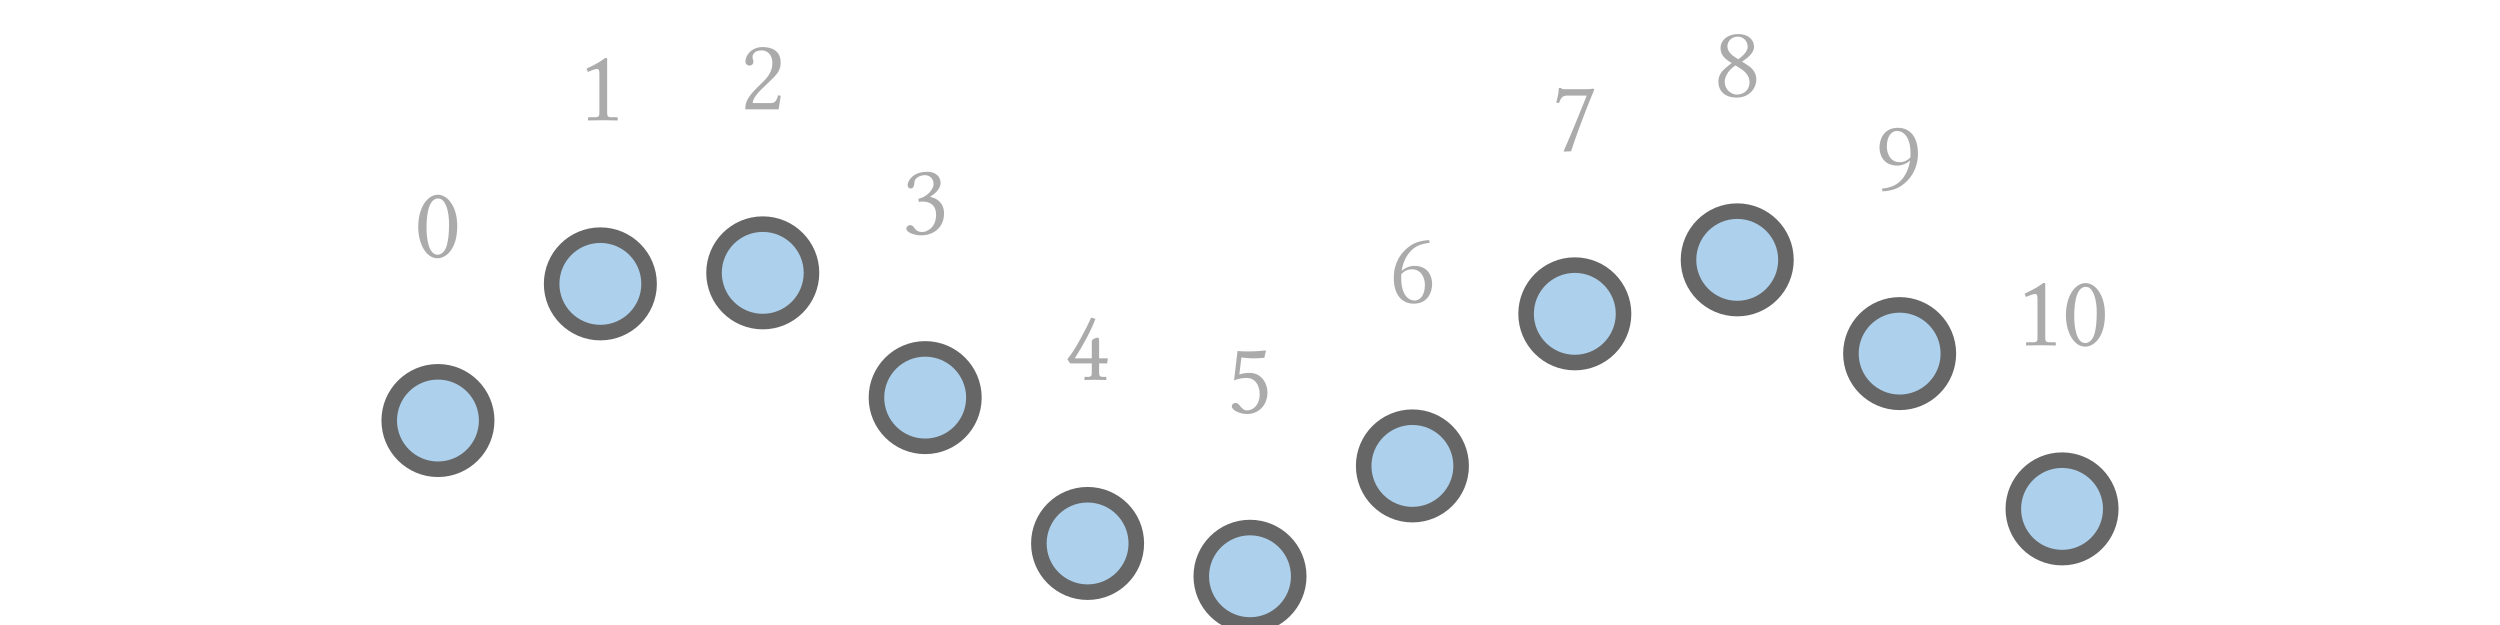
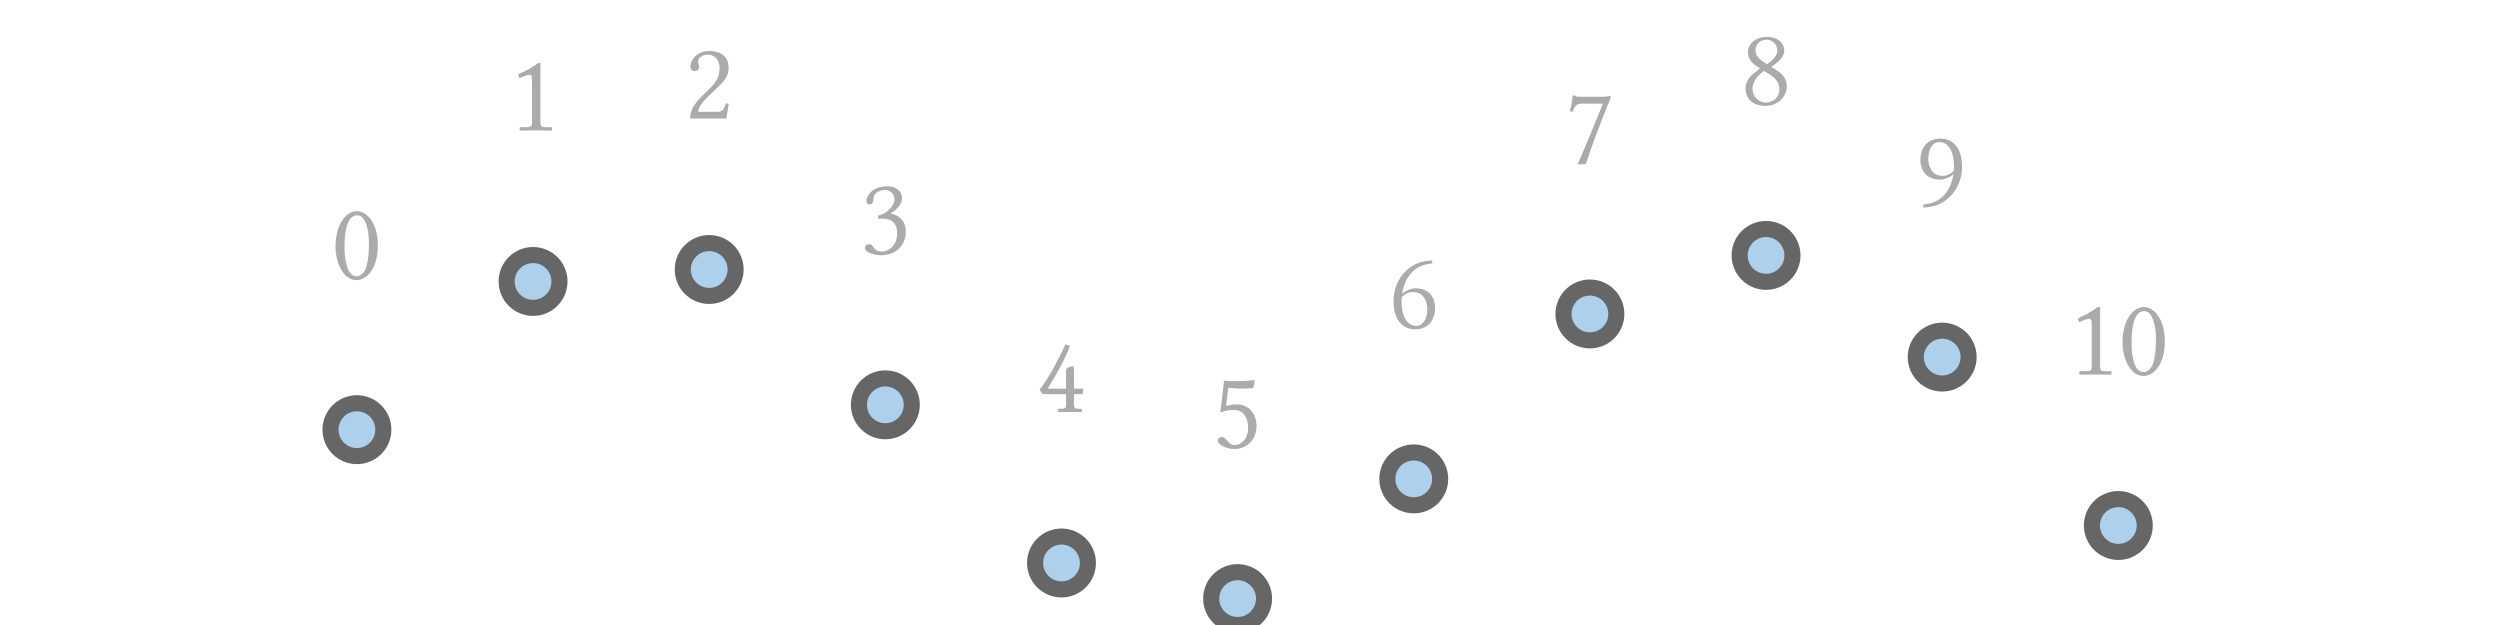
<svg xmlns="http://www.w3.org/2000/svg" height="100" stroke-opacity="1" viewBox="0 0 400 100" font-size="1" width="400" stroke="rgb(0,0,0)" version="1.1">
  <defs />
  <g stroke-linejoin="miter" stroke-opacity="1.0" fill-opacity="0.33" stroke="rgb(0,0,0)" fill-rule="evenodd" stroke-width="0.0" fill="rgb(0,0,0)" stroke-linecap="butt" stroke-miterlimit="10.0">
-     <path d="M 322.378,55.256 ZM 325.619,47.034 c -0.328,-0 -1.086,0.31 -1.465 0.483l -0.207,-0.534 c 1.517,-0.707 2.103,-1.069 2.965 -1.689h 0.328 v 8.671 c 0,0.621 0.086,0.793 0.655 0.793h 0.896 c 0.052,-0 0.138,0.035 0.138 0.138v 0.379 l -2.361,-0.035 l -2.396,0.035 v -0.379 c 0.017,-0.052 0.035,-0.138 0.138 -0.138h 1.034 c 0.655,-0 0.655,-0.293 0.655 -0.793v -5.93 c 0,-0.586 0,-1 -0.379 -1ZM 329.928,55.256 ZM 333.703,45.896 c -0.741,-0 -1.827,0.724 -1.827 4.74c 0,1.413 0.259,4.258 1.776 4.258c 0.293,-0 1.12,-0.19 1.482 -1.534c 0.224,-0.827 0.345,-1.862 0.345 -3.361c 0,-2.189 -0.552,-3.413 -1.052 -3.844c -0.19,-0.172 -0.448,-0.259 -0.724 -0.259ZM 333.703,45.896 ZM 333.634,55.463 c -1.844,-0 -3.086,-2.361 -3.086 -4.999c 0,-3.223 1.534,-5.171 3.155 -5.171c 0.741,-0 1.482,0.465 1.982 1.138c 0.724,0.965 1.103,2.258 1.103 3.878c 0,3.827 -1.896,5.154 -3.155 5.154Z" />
+     <path d="M 330.744,59.928 ZM 334.259,51.011 c -0.355,-0 -1.178,0.337 -1.589 0.523l -0.224,-0.58 c 1.645,-0.766 2.281,-1.159 3.216 -1.832h 0.355 v 9.404 c 0,0.673 0.093,0.86 0.71 0.86h 0.972 c 0.056,-0 0.15,0.037 0.15 0.15v 0.411 l -2.561,-0.037 l -2.599,0.037 v -0.411 c 0.019,-0.056 0.037,-0.15 0.15 -0.15h 1.122 c 0.71,-0 0.71,-0.318 0.71 -0.86v -6.431 c 0,-0.636 0,-1.084 -0.411 -1.084ZM 338.933,59.928 ZM 343.027,49.777 c -0.804,-0 -1.982,0.785 -1.982 5.141c 0,1.533 0.28,4.618 1.926 4.618c 0.318,-0 1.215,-0.206 1.608 -1.664c 0.243,-0.897 0.374,-2.019 0.374 -3.646c 0,-2.374 -0.598,-3.702 -1.14 -4.169c -0.206,-0.187 -0.486,-0.28 -0.785 -0.28ZM 343.027,49.777 ZM 342.952,60.152 c -2,-0 -3.346,-2.561 -3.346 -5.421c 0,-3.496 1.664,-5.609 3.421 -5.609c 0.804,-0 1.608,0.505 2.15 1.234c 0.785,1.047 1.196,2.449 1.196 4.206c 0,4.15 -2.056,5.59 -3.421 5.59Z" />
  </g>
-   <g stroke-linejoin="miter" stroke-opacity="1.0" fill-opacity="0.5" stroke="rgb(102,102,102)" stroke-width="2.489" fill="rgb(93,165,218)" stroke-linecap="butt" stroke-miterlimit="10.0">
-     <path d="M 337.724,81.423 c 0,-4.305 -3.49,-7.796 -7.796 -7.796c -4.305,-0 -7.796,3.49 -7.796 7.796c -0,4.305 3.49,7.796 7.796 7.796c 4.305,0 7.796,-3.49 7.796 -7.796Z" />
+   <g stroke-linejoin="miter" stroke-opacity="1.0" fill-opacity="0.5" stroke="rgb(102,102,102)" stroke-width="2.573" fill="rgb(93,165,218)" stroke-linecap="butt" stroke-miterlimit="10.0">
+     <path d="M 343.16,84.079 c 0,-2.335 -1.893,-4.227 -4.227 -4.227c -2.335,-0 -4.227,1.893 -4.227 4.227c -0,2.335 1.893,4.227 4.227 4.227c 2.335,0 4.227,-1.893 4.227 -4.227Z" />
  </g>
  <g stroke-linejoin="miter" stroke-opacity="1.0" fill-opacity="0.33" stroke="rgb(0,0,0)" fill-rule="evenodd" stroke-width="0.0" fill="rgb(0,0,0)" stroke-linecap="butt" stroke-miterlimit="10.0">
-     <path d="M 300.167,30.41 ZM 305.666,25.17 c 0,-0.172 0.017,-0.431 0.017 -0.603c 0,-2.896 -1.293,-3.62 -2.172 -3.62c -0.793,-0 -1.62,0.741 -1.62 2.534c 0,0.827 0.414,2.465 2.051 2.465c 0.362,-0 1.017,-0.035 1.724 -0.776ZM 305.666,25.17 ZM 301.133,30.169 c 1.138,-0.103 2.086,-0.397 2.93 -1.207c 0.776,-0.776 1.345,-1.931 1.551 -3.31c -0.397,0.483 -1.362,0.845 -2 0.845c -2.551,-0 -2.896,-2.103 -2.896 -2.896c 0,-1.172 0.586,-3.155 2.965 -3.155c 1.276,-0 3.189,0.741 3.189 4.171c 0,1.586 -0.552,3.137 -1.724 4.327c -1.103,1.12 -2.275,1.586 -3.965 1.672Z" />
+     <path d="M 306.656,32.981 ZM 312.62,27.298 c 0,-0.187 0.019,-0.467 0.019 -0.654c 0,-3.141 -1.402,-3.926 -2.356 -3.926c -0.86,-0 -1.757,0.804 -1.757 2.748c 0,0.897 0.449,2.673 2.225 2.673c 0.393,-0 1.103,-0.037 1.869 -0.841ZM 312.62,27.298 ZM 307.703,32.72 c 1.234,-0.112 2.262,-0.43 3.178 -1.309c 0.841,-0.841 1.458,-2.094 1.683 -3.589c -0.43,0.523 -1.477,0.916 -2.169 0.916c -2.767,-0 -3.141,-2.281 -3.141 -3.141c 0,-1.271 0.636,-3.421 3.216 -3.421c 1.383,-0 3.459,0.804 3.459 4.524c 0,1.72 -0.598,3.402 -1.869 4.692c -1.196,1.215 -2.468,1.72 -4.3 1.813Z" />
  </g>
-   <g stroke-linejoin="miter" stroke-opacity="1.0" fill-opacity="0.5" stroke="rgb(102,102,102)" stroke-width="2.489" fill="rgb(93,165,218)" stroke-linecap="butt" stroke-miterlimit="10.0">
-     <path d="M 311.738,56.577 c 0,-4.305 -3.49,-7.796 -7.796 -7.796c -4.305,-0 -7.796,3.49 -7.796 7.796c -0,4.305 3.49,7.796 7.796 7.796c 4.305,0 7.796,-3.49 7.796 -7.796Z" />
+   <g stroke-linejoin="miter" stroke-opacity="1.0" fill-opacity="0.5" stroke="rgb(102,102,102)" stroke-width="2.573" fill="rgb(93,165,218)" stroke-linecap="butt" stroke-miterlimit="10.0">
+     <path d="M 314.978,57.133 c 0,-2.335 -1.893,-4.227 -4.227 -4.227c -2.335,-0 -4.227,1.893 -4.227 4.227c -0,2.335 1.893,4.227 4.227 4.227c 2.335,0 4.227,-1.893 4.227 -4.227Z" />
  </g>
  <g stroke-linejoin="miter" stroke-opacity="1.0" fill-opacity="0.33" stroke="rgb(0,0,0)" fill-rule="evenodd" stroke-width="0.0" fill="rgb(0,0,0)" stroke-linecap="butt" stroke-miterlimit="10.0">
-     <path d="M 274.182,15.41 ZM 278.009,5.861 c -0.983,-0 -1.62,0.776 -1.62 1.534c 0,0.5 0.207,1.103 1.241 1.776l 0.5,0.31 c 0.448,-0.328 1.5,-1.12 1.5 -2c 0,-0.758 -0.552,-1.62 -1.62 -1.62ZM 278.009,5.861 ZM 280.646,7.498 c 0,1.052 -1.189,1.879 -1.913 2.361l 1,0.655 c 0.845,0.552 1.276,1.31 1.276 2.258c 0,1.241 -1.017,2.844 -3.155 2.844c -1.724,-0 -2.913,-0.914 -2.913 -2.586c 0,-0.638 0.276,-1.379 0.948 -1.965c 0.414,-0.362 0.776,-0.672 1.189 -0.983l -0.293,-0.172 c -1,-0.621 -1.5,-1.293 -1.5 -2.206c 0,-1.258 1.138,-2.258 2.81 -2.258c 1.603,-0 2.551,0.879 2.551 2.051ZM 280.646,7.498 ZM 277.888,15.135 c 0.741,-0 2.034,-0.397 2.034 -2.034c 0,-0.776 -0.483,-1.551 -1.5 -2.172l -0.758,-0.465 c -1.396,0.931 -1.706,2.086 -1.706 2.568c 0,1.465 1.189,2.103 1.931 2.103Z" />
+     <path d="M 278.473,16.713 ZM 282.623,6.356 c -1.066,-0 -1.757,0.841 -1.757 1.664c 0,0.542 0.224,1.196 1.346 1.926l 0.542,0.337 c 0.486,-0.355 1.627,-1.215 1.627 -2.169c 0,-0.823 -0.598,-1.757 -1.757 -1.757ZM 282.623,6.356 ZM 285.484,8.132 c 0,1.14 -1.29,2.038 -2.075 2.561l 1.084,0.71 c 0.916,0.598 1.383,1.421 1.383 2.449c 0,1.346 -1.103,3.085 -3.421 3.085c -1.869,-0 -3.159,-0.991 -3.159 -2.804c 0,-0.692 0.299,-1.496 1.028 -2.131c 0.449,-0.393 0.841,-0.729 1.29 -1.066l -0.318,-0.187 c -1.084,-0.673 -1.627,-1.402 -1.627 -2.393c 0,-1.365 1.234,-2.449 3.047 -2.449c 1.739,-0 2.767,0.953 2.767 2.225ZM 285.484,8.132 ZM 282.493,16.414 c 0.804,-0 2.206,-0.43 2.206 -2.206c 0,-0.841 -0.523,-1.683 -1.627 -2.356l -0.823,-0.505 c -1.514,1.01 -1.851,2.262 -1.851 2.785c 0,1.589 1.29,2.281 2.094 2.281Z" />
  </g>
-   <g stroke-linejoin="miter" stroke-opacity="1.0" fill-opacity="0.5" stroke="rgb(102,102,102)" stroke-width="2.489" fill="rgb(93,165,218)" stroke-linecap="butt" stroke-miterlimit="10.0">
-     <path d="M 285.752,41.577 c 0,-4.305 -3.49,-7.796 -7.796 -7.796c -4.305,-0 -7.796,3.49 -7.796 7.796c -0,4.305 3.49,7.796 7.796 7.796c 4.305,0 7.796,-3.49 7.796 -7.796Z" />
+   <g stroke-linejoin="miter" stroke-opacity="1.0" fill-opacity="0.5" stroke="rgb(102,102,102)" stroke-width="2.573" fill="rgb(93,165,218)" stroke-linecap="butt" stroke-miterlimit="10.0">
+     <path d="M 286.795,40.865 c 0,-2.335 -1.893,-4.227 -4.227 -4.227c -2.335,-0 -4.227,1.893 -4.227 4.227c -0,2.335 1.893,4.227 4.227 4.227c 2.335,0 4.227,-1.893 4.227 -4.227Z" />
  </g>
  <g stroke-linejoin="miter" stroke-opacity="1.0" fill-opacity="0.33" stroke="rgb(0,0,0)" fill-rule="evenodd" stroke-width="0.0" fill="rgb(0,0,0)" stroke-linecap="butt" stroke-miterlimit="10.0">
-     <path d="M 248.196,24.047 ZM 250.782,15.291 c -0.758,-0 -1.017,0.31 -1.345 1.189l -0.448,-0.069 c 0.207,-0.707 0.379,-1.362 0.431 -2.327h 0.362 c 0.069,0.103 0.121,0.19 0.517 0.19h 3.275 c 0.621,-0 0.983,-0.017 1.258 -0.103l 0.259,0.121 c -1.827,4.447 -2.792,7.136 -3.723 9.912l -1.12,0.052 l -0.052,-0.103 c 1.103,-2.482 2.413,-5.688 3.689 -8.86h -3.103 Z" />
+     <path d="M 250.291,26.08 ZM 253.095,16.583 c -0.823,-0 -1.103,0.337 -1.458 1.29l -0.486,-0.075 c 0.224,-0.766 0.411,-1.477 0.467 -2.524h 0.393 c 0.075,0.112 0.131,0.206 0.561 0.206h 3.552 c 0.673,-0 1.066,-0.019 1.365 -0.112l 0.28,0.131 c -1.982,4.823 -3.029,7.74 -4.038 10.75l -1.215,0.056 l -0.056,-0.112 c 1.196,-2.692 2.617,-6.169 4.001 -9.609h -3.365 Z" />
  </g>
-   <g stroke-linejoin="miter" stroke-opacity="1.0" fill-opacity="0.5" stroke="rgb(102,102,102)" stroke-width="2.489" fill="rgb(93,165,218)" stroke-linecap="butt" stroke-miterlimit="10.0">
-     <path d="M 259.767,50.214 c 0,-4.305 -3.49,-7.796 -7.796 -7.796c -4.305,-0 -7.796,3.49 -7.796 7.796c -0,4.305 3.49,7.796 7.796 7.796c 4.305,0 7.796,-3.49 7.796 -7.796Z" />
+   <g stroke-linejoin="miter" stroke-opacity="1.0" fill-opacity="0.5" stroke="rgb(102,102,102)" stroke-width="2.573" fill="rgb(93,165,218)" stroke-linecap="butt" stroke-miterlimit="10.0">
+     <path d="M 258.612,50.232 c 0,-2.335 -1.893,-4.227 -4.227 -4.227c -2.335,-0 -4.227,1.893 -4.227 4.227c -0,2.335 1.893,4.227 4.227 4.227c 2.335,0 4.227,-1.893 4.227 -4.227Z" />
  </g>
  <g stroke-linejoin="miter" stroke-opacity="1.0" fill-opacity="0.33" stroke="rgb(0,0,0)" fill-rule="evenodd" stroke-width="0.0" fill="rgb(0,0,0)" stroke-linecap="butt" stroke-miterlimit="10.0">
-     <path d="M 222.211,48.38 ZM 224.21,43.864 c -0.017,0.172 -0.017,0.431 -0.017 0.603c 0,2.896 1.293,3.62 2.155 3.62c 0.793,-0 1.638,-0.741 1.638 -2.534c 0,-0.81 -0.414,-2.465 -2.068 -2.465c -0.362,-0 -1.017,0.035 -1.706 0.776ZM 224.21,43.864 ZM 228.726,38.865 c -1.12,0.103 -2.086,0.397 -2.913 1.207c -0.793,0.776 -1.362,1.931 -1.551 3.31c 0.397,-0.483 1.345,-0.845 2 -0.845c 2.551,-0 2.879,2.103 2.879 2.896c 0,1.172 -0.586,3.155 -2.965 3.155c -1.258,-0 -3.172,-0.741 -3.172 -4.171c 0,-1.586 0.534,-3.137 1.724 -4.327c 1.103,-1.12 2.258,-1.586 3.947 -1.672Z" />
+     <path d="M 222.108,52.471 ZM 224.277,47.573 c -0.019,0.187 -0.019,0.467 -0.019 0.654c 0,3.141 1.402,3.926 2.337 3.926c 0.86,-0 1.776,-0.804 1.776 -2.748c 0,-0.879 -0.449,-2.673 -2.243 -2.673c -0.393,-0 -1.103,0.037 -1.851 0.841ZM 224.277,47.573 ZM 229.175,42.151 c -1.215,0.112 -2.262,0.43 -3.159 1.309c -0.86,0.841 -1.477,2.094 -1.683 3.589c 0.43,-0.523 1.458,-0.916 2.169 -0.916c 2.767,-0 3.122,2.281 3.122 3.141c 0,1.271 -0.636,3.421 -3.216 3.421c -1.365,-0 -3.44,-0.804 -3.44 -4.524c 0,-1.72 0.58,-3.402 1.869 -4.692c 1.196,-1.215 2.449,-1.72 4.281 -1.813Z" />
  </g>
-   <g stroke-linejoin="miter" stroke-opacity="1.0" fill-opacity="0.5" stroke="rgb(102,102,102)" stroke-width="2.489" fill="rgb(93,165,218)" stroke-linecap="butt" stroke-miterlimit="10.0">
-     <path d="M 233.781,74.547 c 0,-4.305 -3.49,-7.796 -7.796 -7.796c -4.305,-0 -7.796,3.49 -7.796 7.796c -0,4.305 3.49,7.796 7.796 7.796c 4.305,0 7.796,-3.49 7.796 -7.796Z" />
+   <g stroke-linejoin="miter" stroke-opacity="1.0" fill-opacity="0.5" stroke="rgb(102,102,102)" stroke-width="2.573" fill="rgb(93,165,218)" stroke-linecap="butt" stroke-miterlimit="10.0">
+     <path d="M 230.429,76.622 c 0,-2.335 -1.893,-4.227 -4.227 -4.227c -2.335,-0 -4.227,1.893 -4.227 4.227c -0,2.335 1.893,4.227 4.227 4.227c 2.335,0 4.227,-1.893 4.227 -4.227Z" />
  </g>
  <g stroke-linejoin="miter" stroke-opacity="1.0" fill-opacity="0.33" stroke="rgb(0,0,0)" fill-rule="evenodd" stroke-width="0.0" fill="rgb(0,0,0)" stroke-linecap="butt" stroke-miterlimit="10.0">
-     <path d="M 196.225,66.038 ZM 201.551,63.125 c 0,-1.776 -0.965,-2.655 -2.034 -2.655c -0.793,-0 -1.396,0.121 -2.068 0.397l 0.552,-4.706 c 0.569,0.052 1.155,0.069 1.758 0.069c 0.862,-0 1.758,-0.052 2.689 -0.155l 0.103,0.052 l -0.259,1.12 c -0.672,0.069 -1.224,0.086 -1.706 0.086c -0.776,-0 -1.362,-0.069 -1.965 -0.138l -0.328,2.724 c 0.362,-0.138 0.983,-0.259 1.655 -0.259c 1.827,-0 2.844,1.586 2.844 3.172c 0,1.931 -1.345,3.413 -3.292 3.413c -0.983,-0 -2.413,-0.552 -2.413 -1.224c 0,-0.328 0.276,-0.552 0.586 -0.552c 0.345,-0 0.569,0.259 0.776 0.534c 0.259,0.31 0.534,0.655 1.086 0.655c 1.103,-0 2.017,-1.034 2.017 -2.534Z" />
+     <path d="M 193.925,71.621 ZM 199.702,68.462 c 0,-1.926 -1.047,-2.879 -2.206 -2.879c -0.86,-0 -1.514,0.131 -2.243 0.43l 0.598,-5.104 c 0.617,0.056 1.253,0.075 1.907 0.075c 0.935,-0 1.907,-0.056 2.916 -0.168l 0.112,0.056 l -0.28,1.215 c -0.729,0.075 -1.327,0.093 -1.851 0.093c -0.841,-0 -1.477,-0.075 -2.131 -0.15l -0.355,2.954 c 0.393,-0.15 1.066,-0.28 1.795 -0.28c 1.982,-0 3.085,1.72 3.085 3.44c 0,2.094 -1.458,3.702 -3.571 3.702c -1.066,-0 -2.617,-0.598 -2.617 -1.327c 0,-0.355 0.299,-0.598 0.636 -0.598c 0.374,-0 0.617,0.28 0.841 0.58c 0.28,0.337 0.58,0.71 1.178 0.71c 1.196,-0 2.187,-1.122 2.187 -2.748Z" />
  </g>
-   <g stroke-linejoin="miter" stroke-opacity="1.0" fill-opacity="0.5" stroke="rgb(102,102,102)" stroke-width="2.489" fill="rgb(93,165,218)" stroke-linecap="butt" stroke-miterlimit="10.0">
-     <path d="M 207.796,92.204 c 0,-4.305 -3.49,-7.796 -7.796 -7.796c -4.305,-0 -7.796,3.49 -7.796 7.796c -0,4.305 3.49,7.796 7.796 7.796c 4.305,0 7.796,-3.49 7.796 -7.796Z" />
+   <g stroke-linejoin="miter" stroke-opacity="1.0" fill-opacity="0.5" stroke="rgb(102,102,102)" stroke-width="2.573" fill="rgb(93,165,218)" stroke-linecap="butt" stroke-miterlimit="10.0">
+     <path d="M 202.247,95.773 c 0,-2.335 -1.893,-4.227 -4.227 -4.227c -2.335,-0 -4.227,1.893 -4.227 4.227c -0,2.335 1.893,4.227 4.227 4.227c 2.335,0 4.227,-1.893 4.227 -4.227Z" />
  </g>
  <g stroke-linejoin="miter" stroke-opacity="1.0" fill-opacity="0.33" stroke="rgb(0,0,0)" fill-rule="evenodd" stroke-width="0.0" fill="rgb(0,0,0)" stroke-linecap="butt" stroke-miterlimit="10.0">
-     <path d="M 170.239,60.785 ZM 174.687,54.666 c 0,-0.121 0.017,-0.259 0.172 -0.345c 0.19,-0.138 0.5,-0.293 0.758 -0.293c 0.224,-0 0.241,0.19 0.241 0.534v 2.775 h 1.396 l -0.103,0.81 h -1.293 v 1.431 c 0,0.483 0.069,0.724 0.569 0.724h 0.465 c 0.103,-0 0.121,0.086 0.121 0.121v 0.379 c 0,-0 -1.103,-0.035 -1.827 -0.035c -0.655,-0 -1.672,0.035 -1.672 0.035v -0.379 c 0,-0.035 0.017,-0.121 0.121 -0.121h 0.465 c 0.534,-0 0.586,-0.224 0.586 -0.724v -1.431 h -3.379 c -0.069,-0 -0.103,-0.035 -0.155 -0.103l -0.138,-0.19 l -0.207,-0.362 c -0.017,-0 -0.017,-0.017 -0.017 -0.035c 0,-0.017 0.017,-0.035 0.035 -0.052c 1.12,-1.241 3.103,-5.085 3.723 -6.499c 0.017,-0.069 0.052,-0.086 0.121 -0.086c 0.017,-0 0.397,0.155 0.603 0.19c -0.776,2.086 -2.051,4.327 -3.31 6.326h 2.724 v -2.672 Z" />
+     <path d="M 165.743,65.925 ZM 170.566,59.288 c 0,-0.131 0.019,-0.28 0.187 -0.374c 0.206,-0.15 0.542,-0.318 0.823 -0.318c 0.243,-0 0.262,0.206 0.262 0.58v 3.01 h 1.514 l -0.112,0.879 h -1.402 v 1.552 c 0,0.523 0.075,0.785 0.617 0.785h 0.505 c 0.112,-0 0.131,0.093 0.131 0.131v 0.411 c 0,-0 -1.196,-0.037 -1.982 -0.037c -0.71,-0 -1.813,0.037 -1.813 0.037v -0.411 c 0,-0.037 0.019,-0.131 0.131 -0.131h 0.505 c 0.58,-0 0.636,-0.243 0.636 -0.785v -1.552 h -3.664 c -0.075,-0 -0.112,-0.037 -0.168 -0.112l -0.15,-0.206 l -0.224,-0.393 c -0.019,-0 -0.019,-0.019 -0.019 -0.037c 0,-0.019 0.019,-0.037 0.037 -0.056c 1.215,-1.346 3.365,-5.515 4.038 -7.048c 0.019,-0.075 0.056,-0.093 0.131 -0.093c 0.019,-0 0.43,0.168 0.654 0.206c -0.841,2.262 -2.225,4.692 -3.589 6.861h 2.954 v -2.898 Z" />
  </g>
-   <g stroke-linejoin="miter" stroke-opacity="1.0" fill-opacity="0.5" stroke="rgb(102,102,102)" stroke-width="2.489" fill="rgb(93,165,218)" stroke-linecap="butt" stroke-miterlimit="10.0">
-     <path d="M 181.81,86.952 c 0,-4.305 -3.49,-7.796 -7.796 -7.796c -4.305,-0 -7.796,3.49 -7.796 7.796c -0,4.305 3.49,7.796 7.796 7.796c 4.305,0 7.796,-3.49 7.796 -7.796Z" />
+   <g stroke-linejoin="miter" stroke-opacity="1.0" fill-opacity="0.5" stroke="rgb(102,102,102)" stroke-width="2.573" fill="rgb(93,165,218)" stroke-linecap="butt" stroke-miterlimit="10.0">
+     <path d="M 174.064,90.076 c 0,-2.335 -1.893,-4.227 -4.227 -4.227c -2.335,-0 -4.227,1.893 -4.227 4.227c -0,2.335 1.893,4.227 4.227 4.227c 2.335,0 4.227,-1.893 4.227 -4.227Z" />
  </g>
  <g stroke-linejoin="miter" stroke-opacity="1.0" fill-opacity="0.33" stroke="rgb(0,0,0)" fill-rule="evenodd" stroke-width="0.0" fill="rgb(0,0,0)" stroke-linecap="butt" stroke-miterlimit="10.0">
-     <path d="M 144.254,37.452 ZM 147.977,28.023 c -0.431,-0 -1.689,0.241 -1.689 1.293c 0,0.31 -0.121,0.845 -0.586 0.845c -0.448,-0 -0.483,-0.5 -0.483 -0.552c 0,-0.534 0.707,-2.12 3.103 -2.12c 1.672,-0 2.172,1.052 2.172 1.741c 0,0.431 -0.138,1.293 -1.689 2.275c 0.965,0.155 2.241,0.862 2.241 2.655c 0,2.275 -1.724,3.499 -3.672 3.499c -0.983,-0 -2.361,-0.431 -2.361 -1.086c 0,-0.259 0.259,-0.552 0.603 -0.552c 0.328,-0 0.483,0.172 0.638 0.397c 0.19,0.293 0.5,0.707 1.327 0.707c 0.569,-0 2.189,-0.569 2.189 -2.741c 0,-1.844 -1.293,-2.138 -2.224 -2.138c -0.155,-0 -0.345,0.035 -0.534 0.069l -0.069,-0.517 c 1.327,-0.224 2.43,-1.517 2.43 -2.31c 0,-0.983 -0.69,-1.465 -1.396 -1.465Z" />
+     <path d="M 137.56,40.619 ZM 141.598,30.393 c -0.467,-0 -1.832,0.262 -1.832 1.402c 0,0.337 -0.131,0.916 -0.636 0.916c -0.486,-0 -0.523,-0.542 -0.523 -0.598c 0,-0.58 0.766,-2.3 3.365 -2.3c 1.813,-0 2.356,1.14 2.356 1.888c 0,0.467 -0.15,1.402 -1.832 2.468c 1.047,0.168 2.43,0.935 2.43 2.879c 0,2.468 -1.869,3.795 -3.982 3.795c -1.066,-0 -2.561,-0.467 -2.561 -1.178c 0,-0.28 0.28,-0.598 0.654 -0.598c 0.355,-0 0.523,0.187 0.692 0.43c 0.206,0.318 0.542,0.766 1.44 0.766c 0.617,-0 2.374,-0.617 2.374 -2.973c 0,-2 -1.402,-2.318 -2.412 -2.318c -0.168,-0 -0.374,0.037 -0.58 0.075l -0.075,-0.561 c 1.44,-0.243 2.636,-1.645 2.636 -2.505c 0,-1.066 -0.748,-1.589 -1.514 -1.589Z" />
  </g>
-   <g stroke-linejoin="miter" stroke-opacity="1.0" fill-opacity="0.5" stroke="rgb(102,102,102)" stroke-width="2.489" fill="rgb(93,165,218)" stroke-linecap="butt" stroke-miterlimit="10.0">
-     <path d="M 155.824,63.619 c 0,-4.305 -3.49,-7.796 -7.796 -7.796c -4.305,-0 -7.796,3.49 -7.796 7.796c -0,4.305 3.49,7.796 7.796 7.796c 4.305,0 7.796,-3.49 7.796 -7.796Z" />
+   <g stroke-linejoin="miter" stroke-opacity="1.0" fill-opacity="0.5" stroke="rgb(102,102,102)" stroke-width="2.573" fill="rgb(93,165,218)" stroke-linecap="butt" stroke-miterlimit="10.0">
+     <path d="M 145.882,64.77 c 0,-2.335 -1.893,-4.227 -4.227 -4.227c -2.335,-0 -4.227,1.893 -4.227 4.227c -0,2.335 1.893,4.227 4.227 4.227c 2.335,0 4.227,-1.893 4.227 -4.227Z" />
  </g>
  <g stroke-linejoin="miter" stroke-opacity="1.0" fill-opacity="0.33" stroke="rgb(0,0,0)" fill-rule="evenodd" stroke-width="0.0" fill="rgb(0,0,0)" stroke-linecap="butt" stroke-miterlimit="10.0">
-     <path d="M 118.268,17.491 ZM 119.268,9.855 c 0,-0.983 0.948,-2.327 2.758 -2.327c 1.327,-0 2.879,0.5 2.879 2.482c 0,1.31 -0.672,1.965 -1.603 2.861l -1.638,1.586 c -0.086,0.086 -1.241,1.224 -1.241 2.034h 2.93 c 0.586,-0 0.896,-0.293 1.138 -1.241l 0.431,0.069 l -0.345,2.172 h -5.326 c 0,-0.965 0.155,-1.706 1.758 -3.344l 1.207,-1.189 c 0.965,-0.983 1.362,-1.827 1.362 -2.879c 0,-1.569 -1.069,-2.017 -1.655 -2.017c -1.189,-0 -1.517,0.621 -1.517 1.034c 0,0.138 0.035,0.276 0.069 0.397c 0.035,0.121 0.069,0.241 0.069 0.379c 0,0.448 -0.345,0.621 -0.621 0.621c -0.379,-0 -0.655,-0.293 -0.655 -0.638Z" />
+     <path d="M 109.377,18.97 ZM 110.462,10.688 c 0,-1.066 1.028,-2.524 2.991 -2.524c 1.44,-0 3.122,0.542 3.122 2.692c 0,1.421 -0.729,2.131 -1.739 3.103l -1.776,1.72 c -0.093,0.093 -1.346,1.327 -1.346 2.206h 3.178 c 0.636,-0 0.972,-0.318 1.234 -1.346l 0.467,0.075 l -0.374,2.356 h -5.777 c 0,-1.047 0.168,-1.851 1.907 -3.627l 1.309,-1.29 c 1.047,-1.066 1.477,-1.982 1.477 -3.122c 0,-1.701 -1.159,-2.187 -1.795 -2.187c -1.29,-0 -1.645,0.673 -1.645 1.122c 0,0.15 0.037,0.299 0.075 0.43c 0.037,0.131 0.075,0.262 0.075 0.411c 0,0.486 -0.374,0.673 -0.673 0.673c -0.411,-0 -0.71,-0.318 -0.71 -0.692Z" />
  </g>
-   <g stroke-linejoin="miter" stroke-opacity="1.0" fill-opacity="0.5" stroke="rgb(102,102,102)" stroke-width="2.489" fill="rgb(93,165,218)" stroke-linecap="butt" stroke-miterlimit="10.0">
-     <path d="M 129.839,43.657 c 0,-4.305 -3.49,-7.796 -7.796 -7.796c -4.305,-0 -7.796,3.49 -7.796 7.796c -0,4.305 3.49,7.796 7.796 7.796c 4.305,0 7.796,-3.49 7.796 -7.796Z" />
+   <g stroke-linejoin="miter" stroke-opacity="1.0" fill-opacity="0.5" stroke="rgb(102,102,102)" stroke-width="2.573" fill="rgb(93,165,218)" stroke-linecap="butt" stroke-miterlimit="10.0">
+     <path d="M 117.699,43.121 c 0,-2.335 -1.893,-4.227 -4.227 -4.227c -2.335,-0 -4.227,1.893 -4.227 4.227c -0,2.335 1.893,4.227 4.227 4.227c 2.335,0 4.227,-1.893 4.227 -4.227Z" />
  </g>
  <g stroke-linejoin="miter" stroke-opacity="1.0" fill-opacity="0.33" stroke="rgb(0,0,0)" fill-rule="evenodd" stroke-width="0.0" fill="rgb(0,0,0)" stroke-linecap="butt" stroke-miterlimit="10.0">
-     <path d="M 92.282,19.253 ZM 95.523,11.031 c -0.328,-0 -1.086,0.31 -1.465 0.483l -0.207,-0.534 c 1.517,-0.707 2.103,-1.069 2.965 -1.689h 0.328 v 8.671 c 0,0.621 0.086,0.793 0.655 0.793h 0.896 c 0.052,-0 0.138,0.035 0.138 0.138v 0.379 l -2.361,-0.035 l -2.396,0.035 v -0.379 c 0.017,-0.052 0.035,-0.138 0.138 -0.138h 1.034 c 0.655,-0 0.655,-0.293 0.655 -0.793v -5.93 c 0,-0.586 0,-1 -0.379 -1Z" />
+     <path d="M 81.195,20.881 ZM 84.709,11.964 c -0.355,-0 -1.178,0.337 -1.589 0.523l -0.224,-0.58 c 1.645,-0.766 2.281,-1.159 3.216 -1.832h 0.355 v 9.404 c 0,0.673 0.093,0.86 0.71 0.86h 0.972 c 0.056,-0 0.15,0.037 0.15 0.15v 0.411 l -2.561,-0.037 l -2.599,0.037 v -0.411 c 0.019,-0.056 0.037,-0.15 0.15 -0.15h 1.122 c 0.71,-0 0.71,-0.318 0.71 -0.86v -6.431 c 0,-0.636 0,-1.084 -0.411 -1.084Z" />
  </g>
-   <g stroke-linejoin="miter" stroke-opacity="1.0" fill-opacity="0.5" stroke="rgb(102,102,102)" stroke-width="2.489" fill="rgb(93,165,218)" stroke-linecap="butt" stroke-miterlimit="10.0">
-     <path d="M 103.853,45.42 c 0,-4.305 -3.49,-7.796 -7.796 -7.796c -4.305,-0 -7.796,3.49 -7.796 7.796c -0,4.305 3.49,7.796 7.796 7.796c 4.305,0 7.796,-3.49 7.796 -7.796Z" />
+   <g stroke-linejoin="miter" stroke-opacity="1.0" fill-opacity="0.5" stroke="rgb(102,102,102)" stroke-width="2.573" fill="rgb(93,165,218)" stroke-linecap="butt" stroke-miterlimit="10.0">
+     <path d="M 89.516,45.033 c 0,-2.335 -1.893,-4.227 -4.227 -4.227c -2.335,-0 -4.227,1.893 -4.227 4.227c -0,2.335 1.893,4.227 4.227 4.227c 2.335,0 4.227,-1.893 4.227 -4.227Z" />
  </g>
  <g stroke-linejoin="miter" stroke-opacity="1.0" fill-opacity="0.33" stroke="rgb(0,0,0)" fill-rule="evenodd" stroke-width="0.0" fill="rgb(0,0,0)" stroke-linecap="butt" stroke-miterlimit="10.0">
-     <path d="M 66.297,41.12 ZM 70.072,31.759 c -0.741,-0 -1.827,0.724 -1.827 4.74c 0,1.413 0.259,4.258 1.776 4.258c 0.293,-0 1.12,-0.19 1.482 -1.534c 0.224,-0.827 0.345,-1.862 0.345 -3.361c 0,-2.189 -0.552,-3.413 -1.052 -3.844c -0.19,-0.172 -0.448,-0.259 -0.724 -0.259ZM 70.072,31.759 ZM 70.003,41.326 c -1.844,-0 -3.086,-2.361 -3.086 -4.999c 0,-3.223 1.534,-5.171 3.155 -5.171c 0.741,-0 1.482,0.465 1.982 1.138c 0.724,0.965 1.103,2.258 1.103 3.878c 0,3.827 -1.896,5.154 -3.155 5.154Z" />
+     <path d="M 53.012,44.596 ZM 57.106,34.445 c -0.804,-0 -1.982,0.785 -1.982 5.141c 0,1.533 0.28,4.618 1.926 4.618c 0.318,-0 1.215,-0.206 1.608 -1.664c 0.243,-0.897 0.374,-2.019 0.374 -3.646c 0,-2.374 -0.598,-3.702 -1.14 -4.169c -0.206,-0.187 -0.486,-0.28 -0.785 -0.28ZM 57.106,34.445 ZM 57.032,44.82 c -2,-0 -3.346,-2.561 -3.346 -5.421c 0,-3.496 1.664,-5.609 3.421 -5.609c 0.804,-0 1.608,0.505 2.15 1.234c 0.785,1.047 1.196,2.449 1.196 4.206c 0,4.15 -2.056,5.59 -3.421 5.59Z" />
  </g>
-   <g stroke-linejoin="miter" stroke-opacity="1.0" fill-opacity="0.5" stroke="rgb(102,102,102)" stroke-width="2.489" fill="rgb(93,165,218)" stroke-linecap="butt" stroke-miterlimit="10.0">
-     <path d="M 77.868,67.286 c 0,-4.305 -3.49,-7.796 -7.796 -7.796c -4.305,-0 -7.796,3.49 -7.796 7.796c -0,4.305 3.49,7.796 7.796 7.796c 4.305,0 7.796,-3.49 7.796 -7.796Z" />
+   <g stroke-linejoin="miter" stroke-opacity="1.0" fill-opacity="0.5" stroke="rgb(102,102,102)" stroke-width="2.573" fill="rgb(93,165,218)" stroke-linecap="butt" stroke-miterlimit="10.0">
+     <path d="M 61.334,68.748 c 0,-2.335 -1.893,-4.227 -4.227 -4.227c -2.335,-0 -4.227,1.893 -4.227 4.227c -0,2.335 1.893,4.227 4.227 4.227c 2.335,0 4.227,-1.893 4.227 -4.227Z" />
  </g>
</svg>
